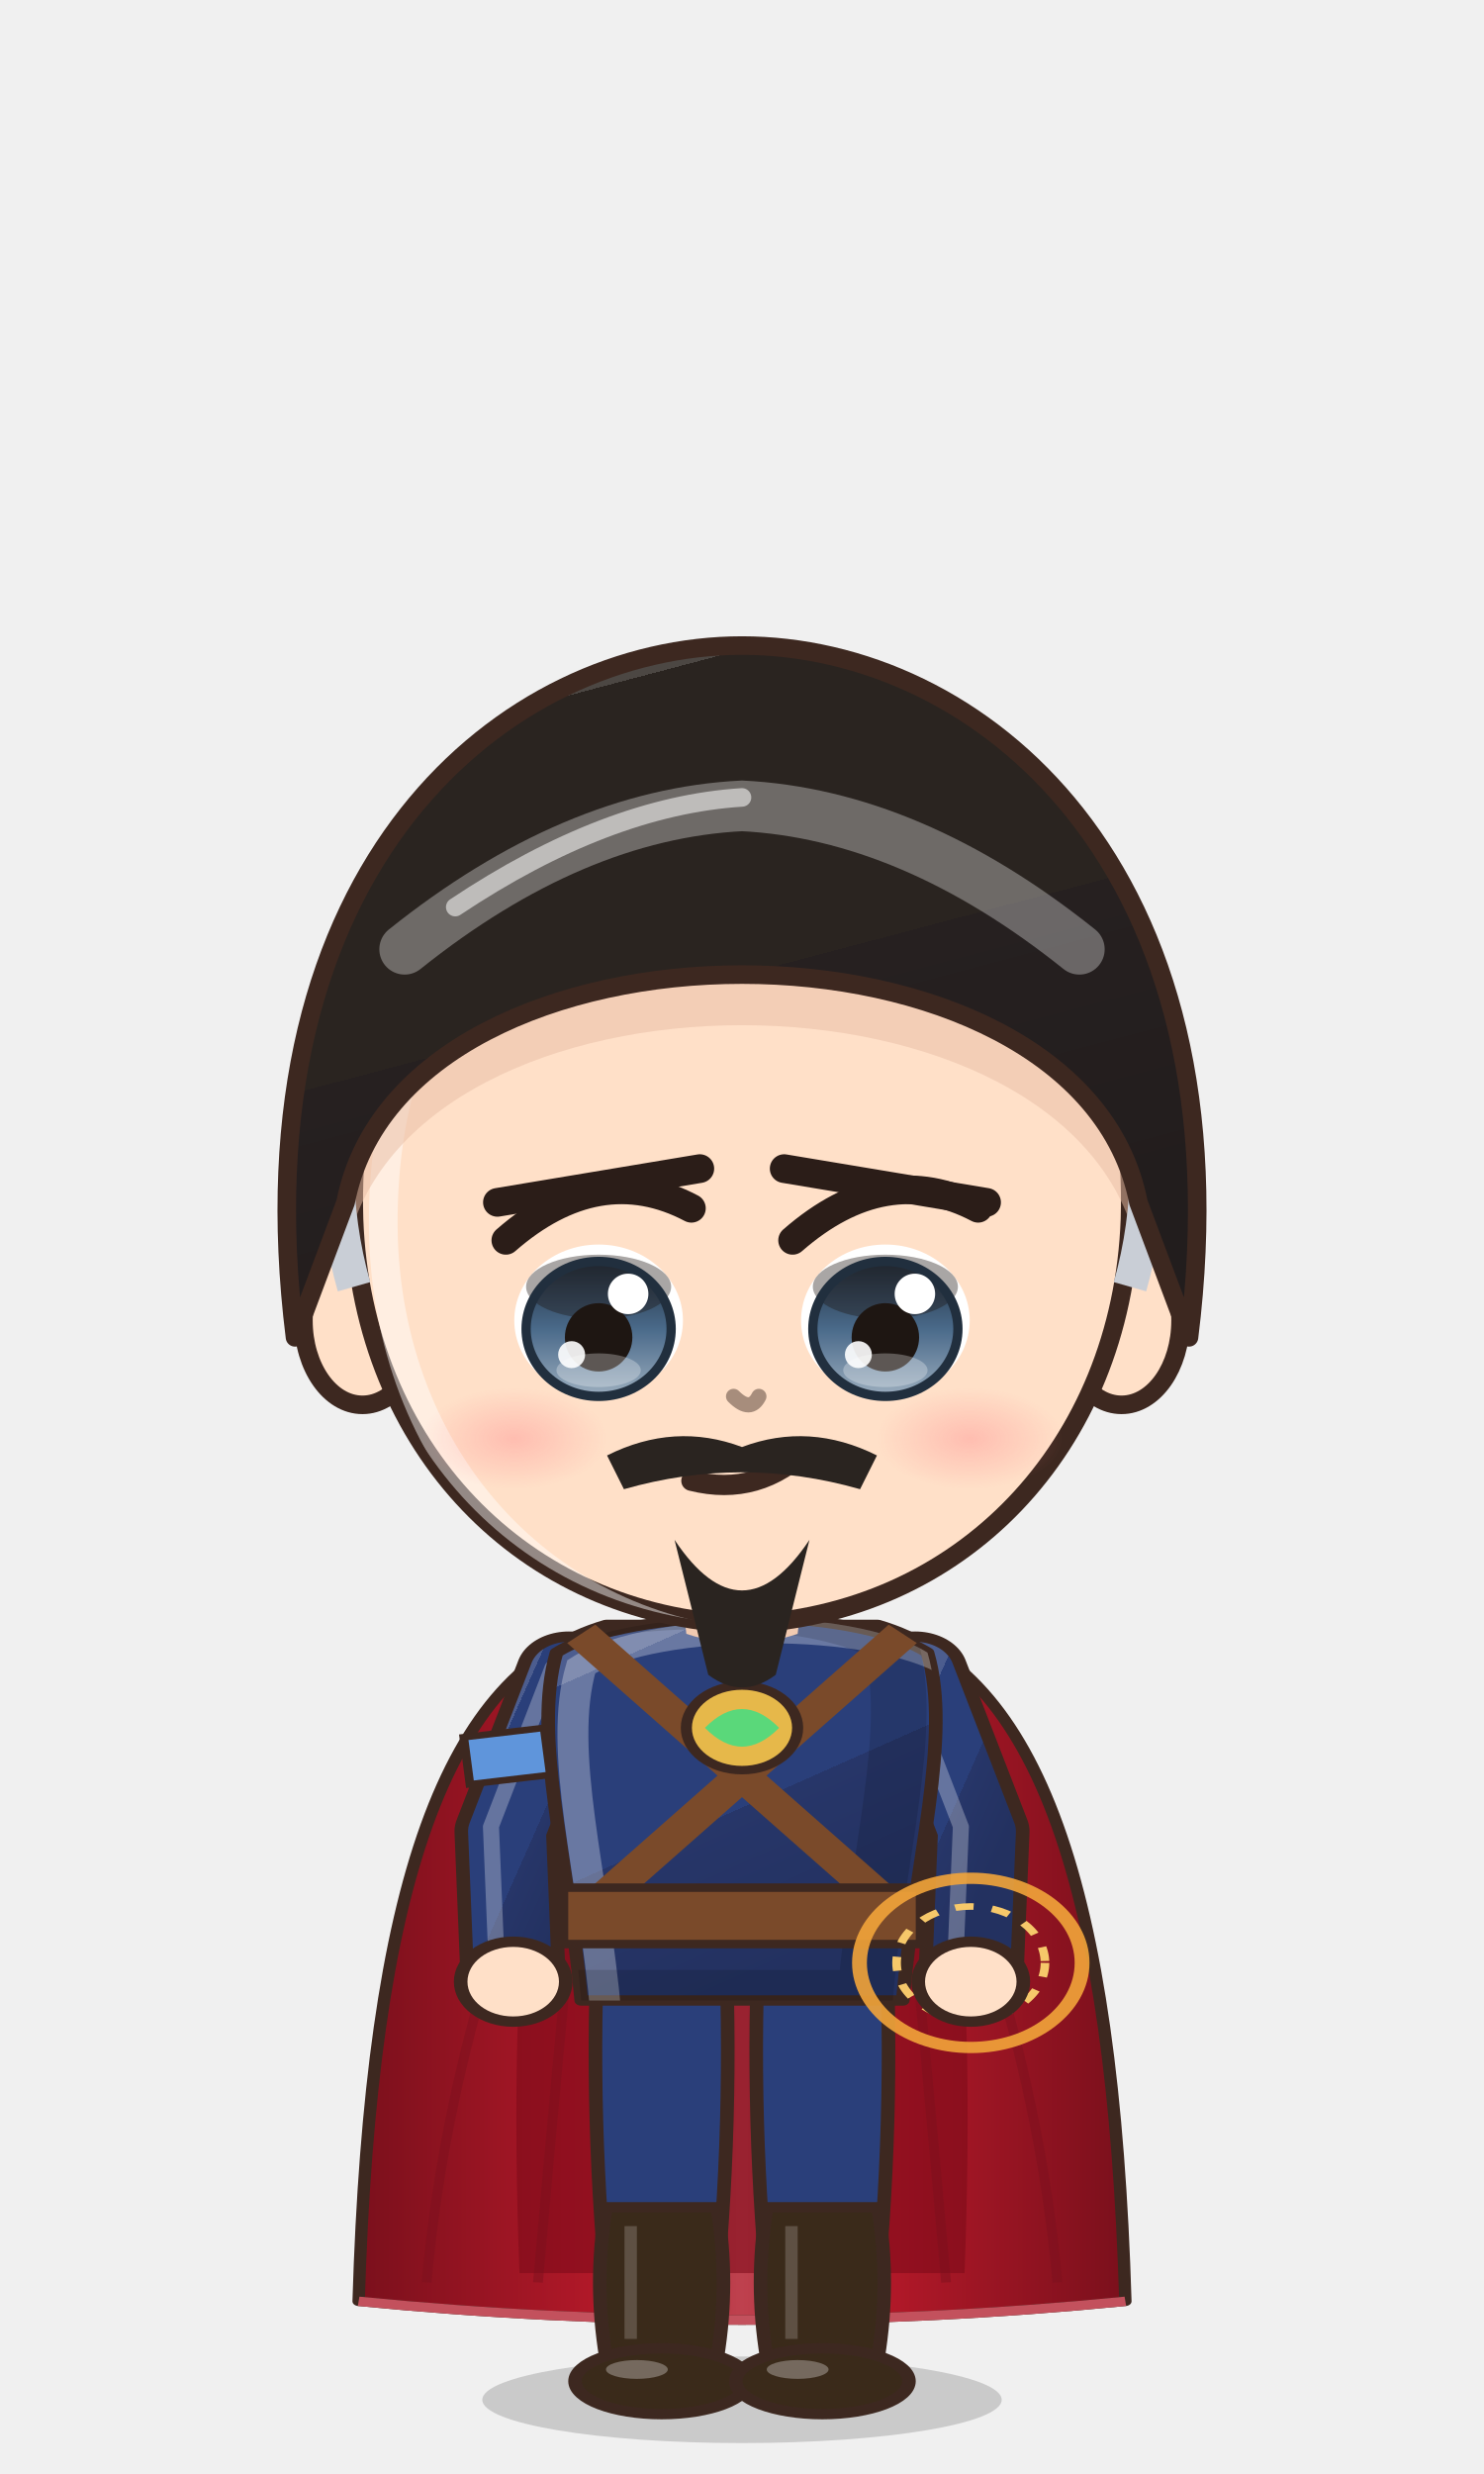
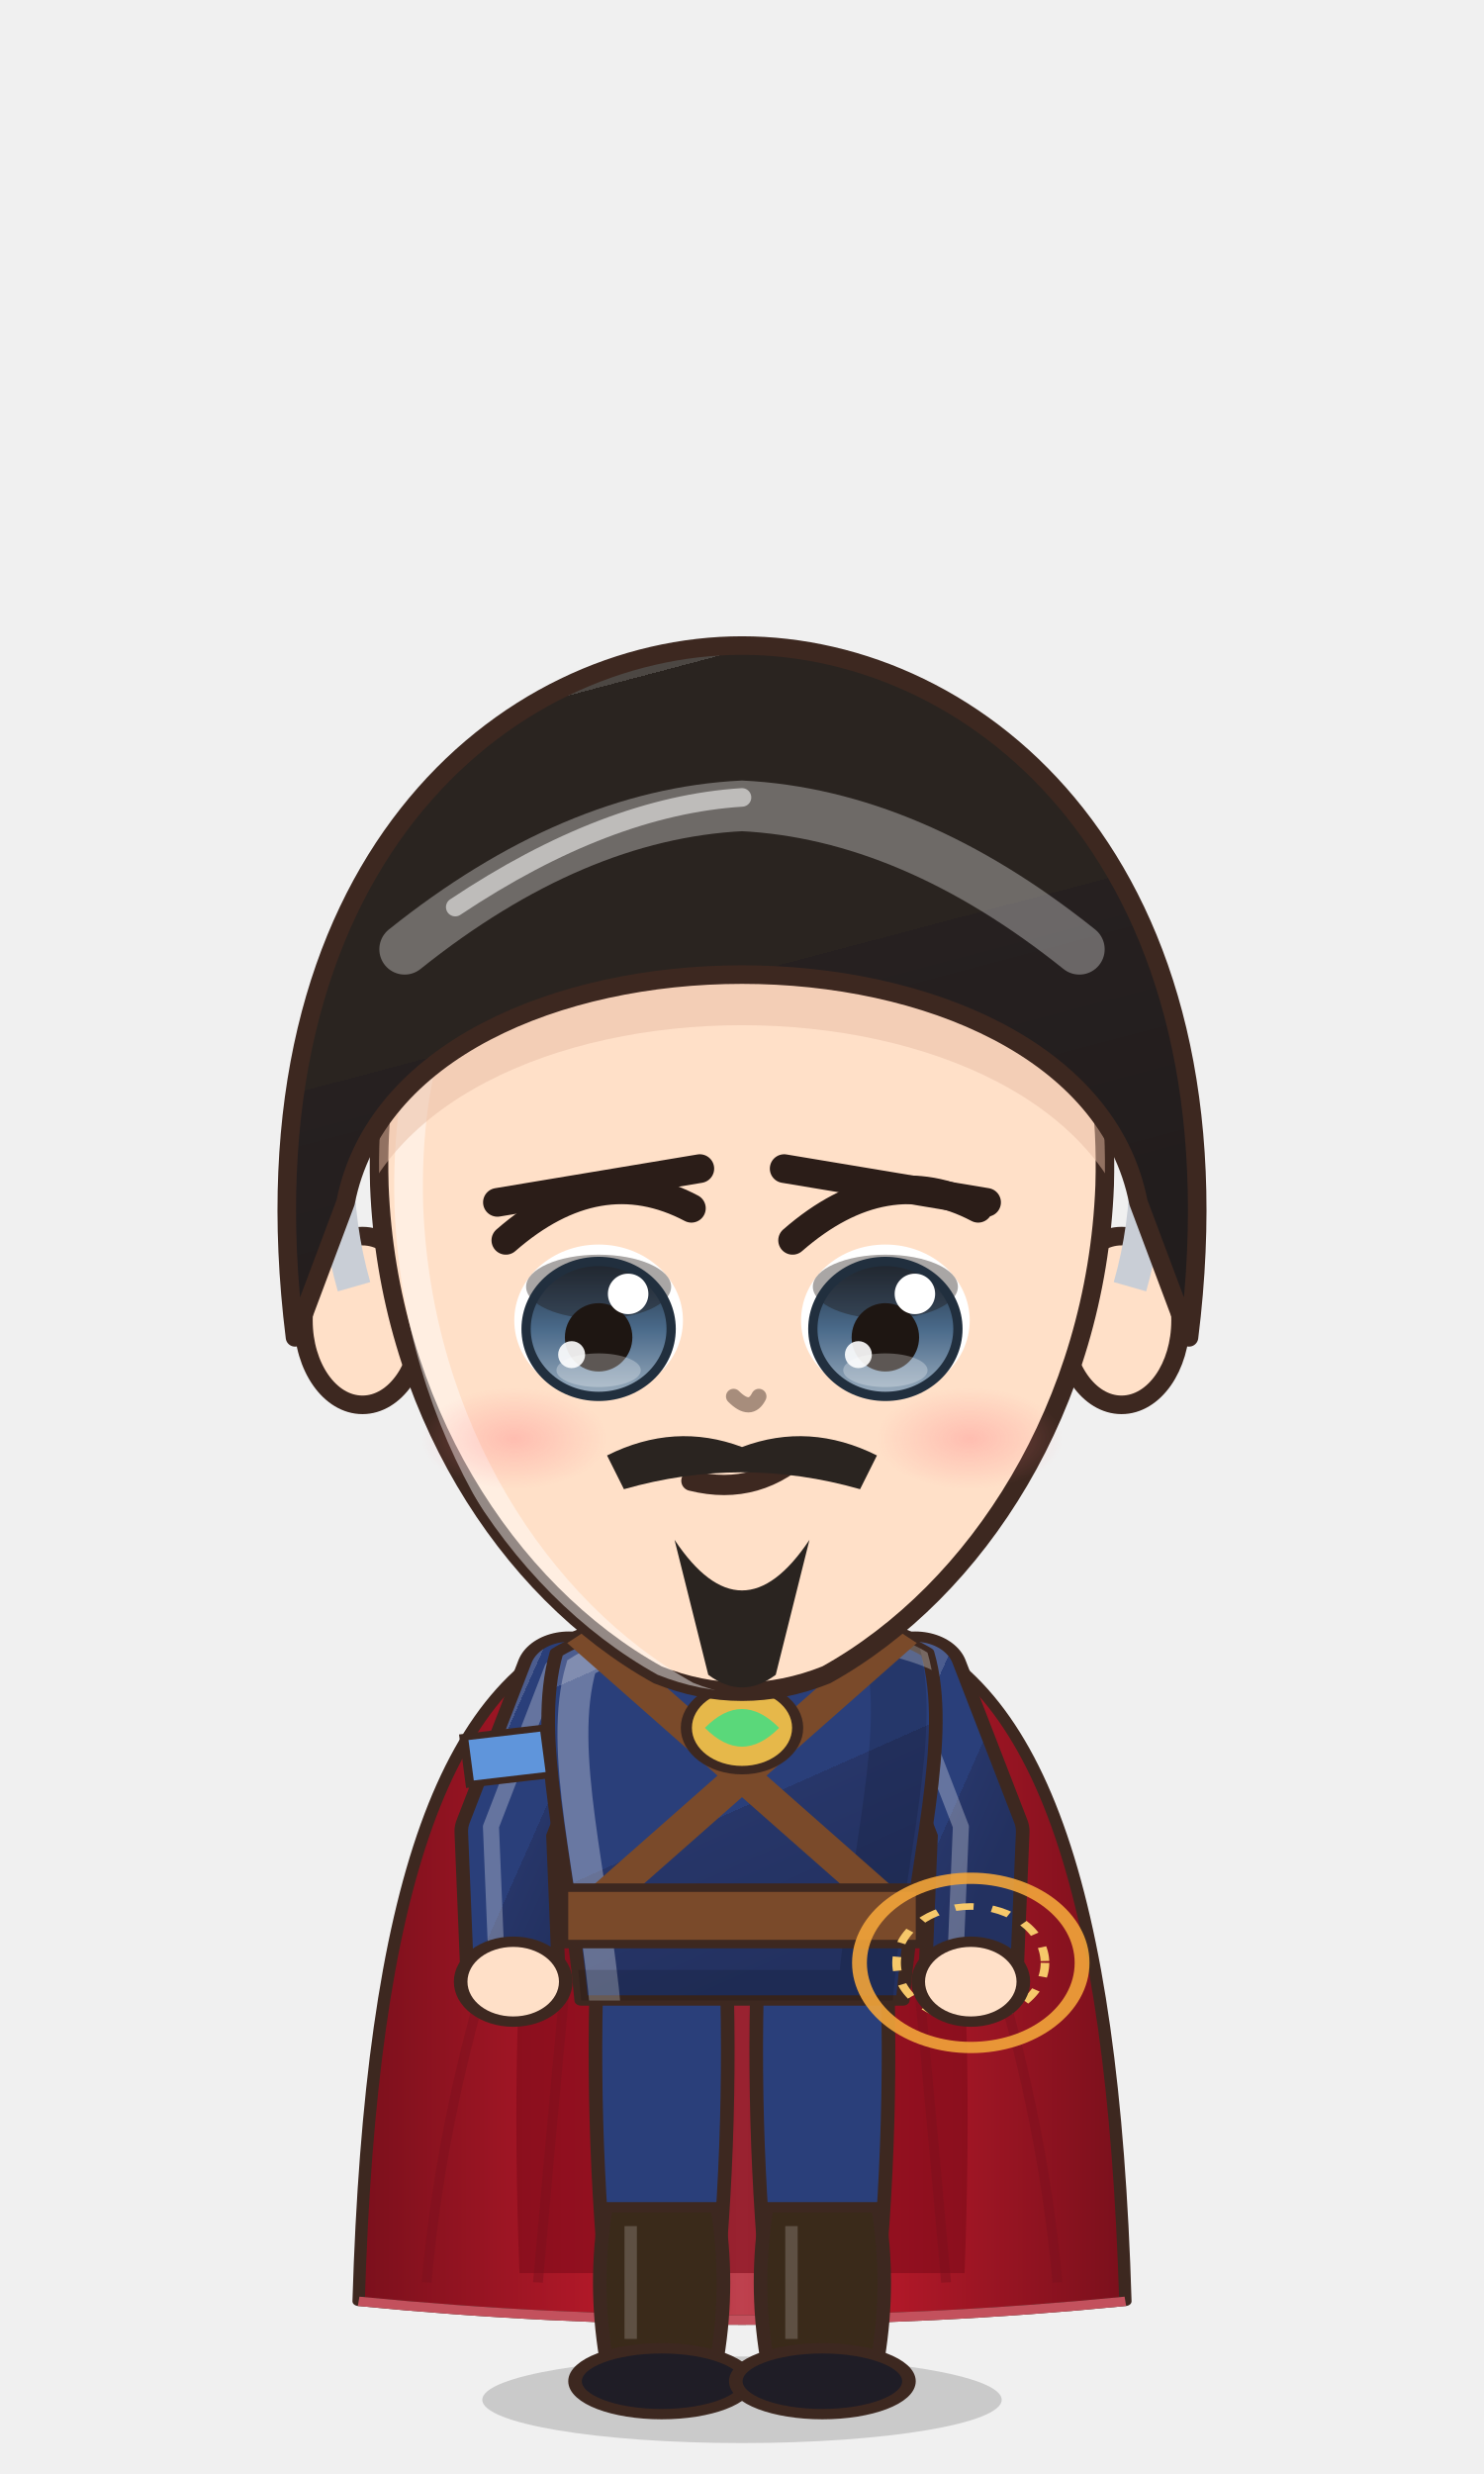
<svg xmlns="http://www.w3.org/2000/svg" viewBox="-120 -180 240 400" width="81.6" height="136.0">
  <defs>
    <linearGradient id="hair51" x1="0" y1="0" x2=".35" y2="1">
      <stop offset="0" stop-color="#4c4743" />
      <stop offset=".16" stop-color="#4c4743" />
      <stop offset=".16" stop-color="#2a2420" />
      <stop offset=".58" stop-color="#2a2420" />
      <stop offset=".58" stop-color="#262020" />
      <stop offset="1" stop-color="#221d1d" />
    </linearGradient>
    <radialGradient id="skin51" cx=".4" cy=".32" r=".85">
      <stop offset="0" stop-color="#ffe0c8" />
      <stop offset=".84" stop-color="#ffe0c8" />
      <stop offset=".84" stop-color="#f1cab1" />
      <stop offset="1" stop-color="#f1cab1" />
    </radialGradient>
    <linearGradient id="cloth51" x1="0" y1="0" x2=".45" y2="1">
      <stop offset="0" stop-color="#4c5d8f" />
      <stop offset=".16" stop-color="#4c5d8f" />
      <stop offset=".16" stop-color="#2a3f7a" />
      <stop offset=".6" stop-color="#2a3f7a" />
      <stop offset=".6" stop-color="#273669" />
      <stop offset="1" stop-color="#233160" />
    </linearGradient>
    <linearGradient id="iris51" x1="0" y1="0" x2="0" y2="1">
      <stop offset="0" stop-color="#212f3e" />
      <stop offset=".5" stop-color="#4a6a8a" />
      <stop offset="1" stop-color="#9badbe" />
    </linearGradient>
    <linearGradient id="gold51" x1="0" y1="0" x2="1" y2="1">
      <stop offset="0" stop-color="#f6d27a" />
      <stop offset=".55" stop-color="#d9a63a" />
      <stop offset="1" stop-color="#a8761e" />
    </linearGradient>
    <linearGradient id="steel51" x1="0" y1="0" x2="1" y2="1">
      <stop offset="0" stop-color="#e4e8ee" />
      <stop offset=".5" stop-color="#9aa3ad" />
      <stop offset="1" stop-color="#5a606a" />
    </linearGradient>
    <linearGradient id="beard51" x1="0" y1="0" x2="0" y2="1">
      <stop offset="0" stop-color="#e6e6ea" />
      <stop offset="1" stop-color="#b8b8c2" />
    </linearGradient>
    <radialGradient id="hawkiris51" cx=".45" cy=".4" r=".7">
      <stop offset="0" stop-color="#ffe27a" />
      <stop offset=".6" stop-color="#e8a52a" />
      <stop offset="1" stop-color="#9a5a12" />
    </radialGradient>
    <linearGradient id="straw51" x1="0" y1="0" x2=".3" y2="1">
      <stop offset="0" stop-color="#ffe7aa" />
      <stop offset=".16" stop-color="#ffe7aa" />
      <stop offset=".16" stop-color="#ffe39a" />
      <stop offset=".58" stop-color="#ffe39a" />
      <stop offset=".58" stop-color="#e9b456" />
      <stop offset="1" stop-color="#d6a54f" />
    </linearGradient>
    <radialGradient id="blush51">
      <stop offset="0" stop-color="#ff7f86" stop-opacity=".9" />
      <stop offset="1" stop-color="#ff7f86" stop-opacity="0" />
    </radialGradient>
    <clipPath id="face51">
-       <path d="M -46,-4 C -47,-38 -25,-55 0,-55 C 25,-55 47,-38 46,-4 C 45,23 26,43 0,44 C -26,43 -45,23 -46,-4 Z" />
+       <path d="M -43,-8 C -44,-42 -24,-57 0,-57 C 24,-57 44,-42 43,-8 C 42,18 28,40 10,50 Q 0,54 -10,50 C -28,40 -42,18 -43,-8 Z" />
    </clipPath>
    <clipPath id="torso51">
      <path d="M -30,50 C -34,68 -28,94 -26,124 L 26,124 C 28,94 34,68 30,50 C 18,40 -18,40 -30,50 Z" />
    </clipPath>
  </defs>
  <ellipse cx="0" cy="208" rx="42" ry="7" fill="#000000" opacity=".16" />
  <g transform="translate(0,82.6) scale(1.364,1.364) translate(0,-44)" />
  <g transform="translate(0,205) scale(1.0,0.76) translate(0,-205)">
    <defs>
      <linearGradient id="cp51" x1="0" y1="0" x2="1" y2="0">
        <stop offset="0" stop-color="#7b101c" />
        <stop offset=".3" stop-color="#b01828" />
        <stop offset=".5" stop-color="#be414e" />
        <stop offset=".7" stop-color="#b01828" />
        <stop offset="1" stop-color="#7b101c" />
      </linearGradient>
    </defs>
    <path d="M -22,44 C -48.0,54 -60,100 -62,188 Q 0,196 62,188 C 60,100 48.0,54 22,44 Z" fill="url(#cp51)" stroke="#3d2820" stroke-width="2" stroke-linejoin="round" />
    <path d="M -22,46 C -34,60 -38,110 -36,182 L 36,182 C 38,110 34,60 22,46 Z" fill="#7a0a18" opacity=".55" />
    <path d="M -33.0,184 Q -29.0,124.0 -24,58" stroke="#7b101c" stroke-width="1.6" fill="none" opacity=".45" />
    <path d="M -51.0,184 Q -47.0,124.0 -24,58" stroke="#7b101c" stroke-width="1.6" fill="none" opacity=".45" />
    <path d="M 33.0,184 Q 29.0,124.0 24,58" stroke="#7b101c" stroke-width="1.6" fill="none" opacity=".45" />
    <path d="M 51.0,184 Q 47.0,124.0 24,58" stroke="#7b101c" stroke-width="1.6" fill="none" opacity=".45" />
    <path d="M -62,188 Q 0,196 62,188" stroke="#c3515d" stroke-width="2" fill="none" />
    <path d="M -23.5,118 Q -24.5,160.0 -20.5,202 L -5.5,202 Q -1.5,160.0 -2.5,118 Z" fill="#2a3f7a" stroke="#3d2820" stroke-width="2.2" stroke-linejoin="round" />
    <path d="M -22,168 Q -24,184.0 -22,200 L -4,200 Q -2,184.0 -4,168 Z" fill="#3a2a1a" stroke="#3d2820" stroke-width="2.2" stroke-linejoin="round" />
    <path d="M -18,172 L -18,196" stroke="#ffffff" stroke-width="2" opacity=".18" />
-     <ellipse cx="-13" cy="205" rx="14" ry="7" fill="#3a2a1a" stroke="#3d2820" stroke-width="2.2" stroke-linejoin="round" />
-     <ellipse cx="-17" cy="202.5" rx="5" ry="2" fill="#ffffff" opacity=".3" />
+     <ellipse cx="-13" cy="205" rx="14" ry="7" fill="#1f1d26" stroke="#3d2820" stroke-width="2.2" stroke-linejoin="round" />
    <path d="M 2.5,118 Q 1.5,160.0 5.5,202 L 20.5,202 Q 24.5,160.0 23.5,118 Z" fill="#2a3f7a" stroke="#3d2820" stroke-width="2.2" stroke-linejoin="round" />
    <path d="M 4,168 Q 2,184.0 4,200 L 22,200 Q 24,184.0 22,168 Z" fill="#3a2a1a" stroke="#3d2820" stroke-width="2.2" stroke-linejoin="round" />
    <path d="M 8,172 L 8,196" stroke="#ffffff" stroke-width="2" opacity=".18" />
-     <ellipse cx="13" cy="205" rx="14" ry="7" fill="#3a2a1a" stroke="#3d2820" stroke-width="2.2" stroke-linejoin="round" />
-     <ellipse cx="9" cy="202.5" rx="5" ry="2" fill="#ffffff" opacity=".3" />
+     <ellipse cx="13" cy="205" rx="14" ry="7" fill="#1f1d26" stroke="#3d2820" stroke-width="2.2" stroke-linejoin="round" />
    <path d="M -28,54 L -38,88 L -37,120" stroke="#3d2820" stroke-width="17" fill="none" stroke-linecap="round" stroke-linejoin="round" />
    <path d="M -28,54 L -38,88 L -37,120" stroke="url(#cloth51)" stroke-width="12.6" fill="none" stroke-linecap="round" stroke-linejoin="round" />
    <path d="M -28,54 L -38,88 L -37,120" transform="translate(-2.6,-1)" stroke="#ffffff" stroke-width="2.6" fill="none" stroke-linecap="round" stroke-linejoin="round" opacity=".28" />
    <path d="M 28,54 L 38,88 L 37,120" stroke="#3d2820" stroke-width="17" fill="none" stroke-linecap="round" stroke-linejoin="round" />
    <path d="M 28,54 L 38,88 L 37,120" stroke="url(#cloth51)" stroke-width="12.6" fill="none" stroke-linecap="round" stroke-linejoin="round" />
    <path d="M 28,54 L 38,88 L 37,120" transform="translate(-2.6,-1)" stroke="#ffffff" stroke-width="2.6" fill="none" stroke-linecap="round" stroke-linejoin="round" opacity=".28" />
    <path d="M -30,50 C -34,68 -28,94 -26,124 L 26,124 C 28,94 34,68 30,50 C 18,40 -18,40 -30,50 Z" fill="url(#cloth51)" stroke="#3d2820" stroke-width="2.2" stroke-linejoin="round" />
    <g clip-path="url(#torso51)">
      <path d="M -30,50 C -34,68 -28,94 -26,124 L 26,124 C 28,94 34,68 30,50 C 18,40 -18,40 -30,50 Z" transform="translate(4,3)" fill="none" stroke="#ffffff" stroke-width="5" opacity=".3" />
      <path d="M -30,50 C -34,68 -28,94 -26,124 L 26,124 C 28,94 34,68 30,50 C 18,40 -18,40 -30,50 Z" transform="translate(-6,-2)" fill="none" stroke="#000000" stroke-width="9" opacity=".13" />
    </g>
    <path d="M -26,46 L 24,104 M 26,46 L -24,104" stroke="#7a4a2a" stroke-width="6" />
    <path d="M -29,100 L 29,100 L 29,112 L -29,112 Z" fill="#7a4a2a" stroke="#3d2820" stroke-width="1.8" stroke-linejoin="round" />
    <circle cx="0" cy="66" r="9" fill="#e6b84a" stroke="#3d2820" stroke-width="1.8" stroke-linejoin="round" />
    <path d="M -6,66 Q 0,58 6,66 Q 0,74 -6,66 Z" fill="#5ad87a" />
    <circle cx="37" cy="116" r="18" fill="none" stroke="#f2a43a" stroke-width="2.4" opacity=".9" />
    <circle cx="37" cy="116" r="12" fill="none" stroke="#f6c86a" stroke-width="1.4" stroke-dasharray="3 3" />
    <circle cx="-37" cy="120" r="8.5" fill="url(#skin51)" stroke="#3d2820" stroke-width="2.2" />
    <circle cx="37" cy="120" r="8.5" fill="url(#skin51)" stroke="#3d2820" stroke-width="2.2" />
    <path d="M -45,68 L -32,66 L -31,76 L -44,78 Z" fill="#5f95db" stroke="#3d2820" stroke-width="1.4" />
    <path d="M -10,34 L 10,34 L 9,46 Q 0,50 -9,46 Z" fill="#f1cab1" />
  </g>
  <g transform="translate(0,82.6) scale(1.364,1.364) translate(0,-44)">
    <ellipse cx="-45" cy="8" rx="7" ry="10" fill="url(#skin51)" stroke="#3d2820" stroke-width="2.2" stroke-linejoin="round" />
    <ellipse cx="45" cy="8" rx="7" ry="10" fill="url(#skin51)" stroke="#3d2820" stroke-width="2.2" stroke-linejoin="round" />
-     <path d="M -46,-4 C -47,-38 -25,-55 0,-55 C 25,-55 47,-38 46,-4 C 45,23 26,43 0,44 C -26,43 -45,23 -46,-4 Z" fill="url(#skin51)" stroke="#3d2820" stroke-width="2.2" stroke-linejoin="round" />
+     <path d="M -43,-8 C -44,-42 -24,-57 0,-57 C 24,-57 44,-42 43,-8 C 42,18 28,40 10,50 Q 0,54 -10,50 C -28,40 -42,18 -43,-8 Z" fill="url(#skin51)" stroke="#3d2820" stroke-width="2.2" stroke-linejoin="round" />
    <g clip-path="url(#face51)">
-       <path d="M -46,-4 C -47,-38 -25,-55 0,-55 C 25,-55 47,-38 46,-4 C 45,23 26,43 0,44 C -26,43 -45,23 -46,-4 Z" transform="translate(3.5,2.5)" fill="none" stroke="#ffffff" stroke-width="3.4" opacity=".45" />
+       <path d="M -43,-8 C -44,-42 -24,-57 0,-57 C 24,-57 44,-42 43,-8 C 42,18 28,40 10,50 Q 0,54 -10,50 C -28,40 -42,18 -43,-8 Z" transform="translate(3.5,2.5)" fill="none" stroke="#ffffff" stroke-width="3.4" opacity=".45" />
    </g>
    <g clip-path="url(#face51)">
      <path d="M -53,10 C -60,-46 -28,-72 0,-72 C 28,-72 60,-46 53,10 L 47,-6 C 40,-42 -40,-42 -47,-6 Z" transform="translate(0,6)" fill="#e7bca4" opacity=".5" />
    </g>
    <ellipse cx="-17" cy="8" rx="10" ry="9" fill="#ffffff" />
    <ellipse cx="-17" cy="9" rx="8.6" ry="8" fill="url(#iris51)" />
    <ellipse cx="-17" cy="4.0" rx="8.6" ry="3.8" fill="#1e1612" opacity=".38" />
    <ellipse cx="-17" cy="9" rx="8.6" ry="8" fill="none" stroke="#212f3e" stroke-width="1.1" />
    <ellipse cx="-17" cy="10" rx="4" ry="4.05" fill="#1e1612" />
    <ellipse cx="-17" cy="13.9" rx="5" ry="2.0" fill="#ffffff" opacity=".28" />
    <circle cx="-13.5" cy="4.85" r="2.4" fill="#ffffff" />
    <circle cx="-20.2" cy="12.05" r="1.6" fill="#ffffff" opacity=".9" />
    <path d="M -28,-1.5 Q -17,-11.1 -6,-5.3" stroke="#2b1d18" stroke-width="3.4" fill="none" stroke-linecap="round" />
    <path d="M -29,-6 L -5,-10" stroke="#2b1d18" stroke-width="3.4" stroke-linecap="round" />
    <ellipse cx="17" cy="8" rx="10" ry="9" fill="#ffffff" />
    <ellipse cx="17" cy="9" rx="8.6" ry="8" fill="url(#iris51)" />
    <ellipse cx="17" cy="4.0" rx="8.6" ry="3.8" fill="#1e1612" opacity=".38" />
    <ellipse cx="17" cy="9" rx="8.6" ry="8" fill="none" stroke="#212f3e" stroke-width="1.1" />
    <ellipse cx="17" cy="10" rx="4" ry="4.05" fill="#1e1612" />
    <ellipse cx="17" cy="13.9" rx="5" ry="2.0" fill="#ffffff" opacity=".28" />
    <circle cx="20.5" cy="4.85" r="2.4" fill="#ffffff" />
    <circle cx="13.8" cy="12.05" r="1.6" fill="#ffffff" opacity=".9" />
    <path d="M 6,-1.5 Q 17,-11.1 28,-5.3" stroke="#2b1d18" stroke-width="3.4" fill="none" stroke-linecap="round" />
    <path d="M 5,-10 L 29,-6" stroke="#2b1d18" stroke-width="3.4" stroke-linecap="round" />
    <path d="M -6,27 Q 2,29 8,23" stroke="#3d2820" stroke-width="2.4" fill="none" stroke-linecap="round" />
    <ellipse cx="-27" cy="22" rx="11" ry="6" fill="url(#blush51)" opacity="0.40" />
    <ellipse cx="27" cy="22" rx="11" ry="6" fill="url(#blush51)" opacity="0.40" />
    <path d="M -1,17 Q 1,19 2,17" stroke="#a78d7c" stroke-width="1.8" fill="none" stroke-linecap="round" />
    <path d="M -8,34 Q 0,46 8,34 L 4,50 Q 0,53 -4,50 Z" fill="#2a2420" />
    <path d="M -16,24 Q -8,20 0,23 Q 8,20 16,24 L 14,28 Q 0,24 -14,28 Z" fill="#2a2420" />
    <path d="M -46,-26 Q -50,-10 -46,4" stroke="#c9ced6" stroke-width="4" fill="none" />
    <path d="M 46,-26 Q 50,-10 46,4" stroke="#c9ced6" stroke-width="4" fill="none" />
    <path d="M -53,10 C -60,-46 -28,-72 0,-72 C 28,-72 60,-46 53,10 L 47,-6 C 40,-42 -40,-42 -47,-6 Z" fill="url(#hair51)" stroke="#3d2820" stroke-width="2.2" stroke-linejoin="round" />
    <defs>
      <clipPath id="hf51">
        <path d="M -53,10 C -60,-46 -28,-72 0,-72 C 28,-72 60,-46 53,10 L 47,-6 C 40,-42 -40,-42 -47,-6 Z" />
      </clipPath>
    </defs>
    <g clip-path="url(#hf51)">
      <path d="M -40,-36 Q -20,-52 0,-53 Q 20,-52 40,-36" stroke="#ffffff" stroke-width="6" fill="none" stroke-linecap="round" opacity=".32" />
      <path d="M -34,-41 Q -16,-53 0,-54" stroke="#ffffff" stroke-width="2.2" fill="none" stroke-linecap="round" opacity=".55" />
    </g>
  </g>
  <g transform="translate(0,205) scale(1.0,0.76) translate(0,-205)" />
</svg>
